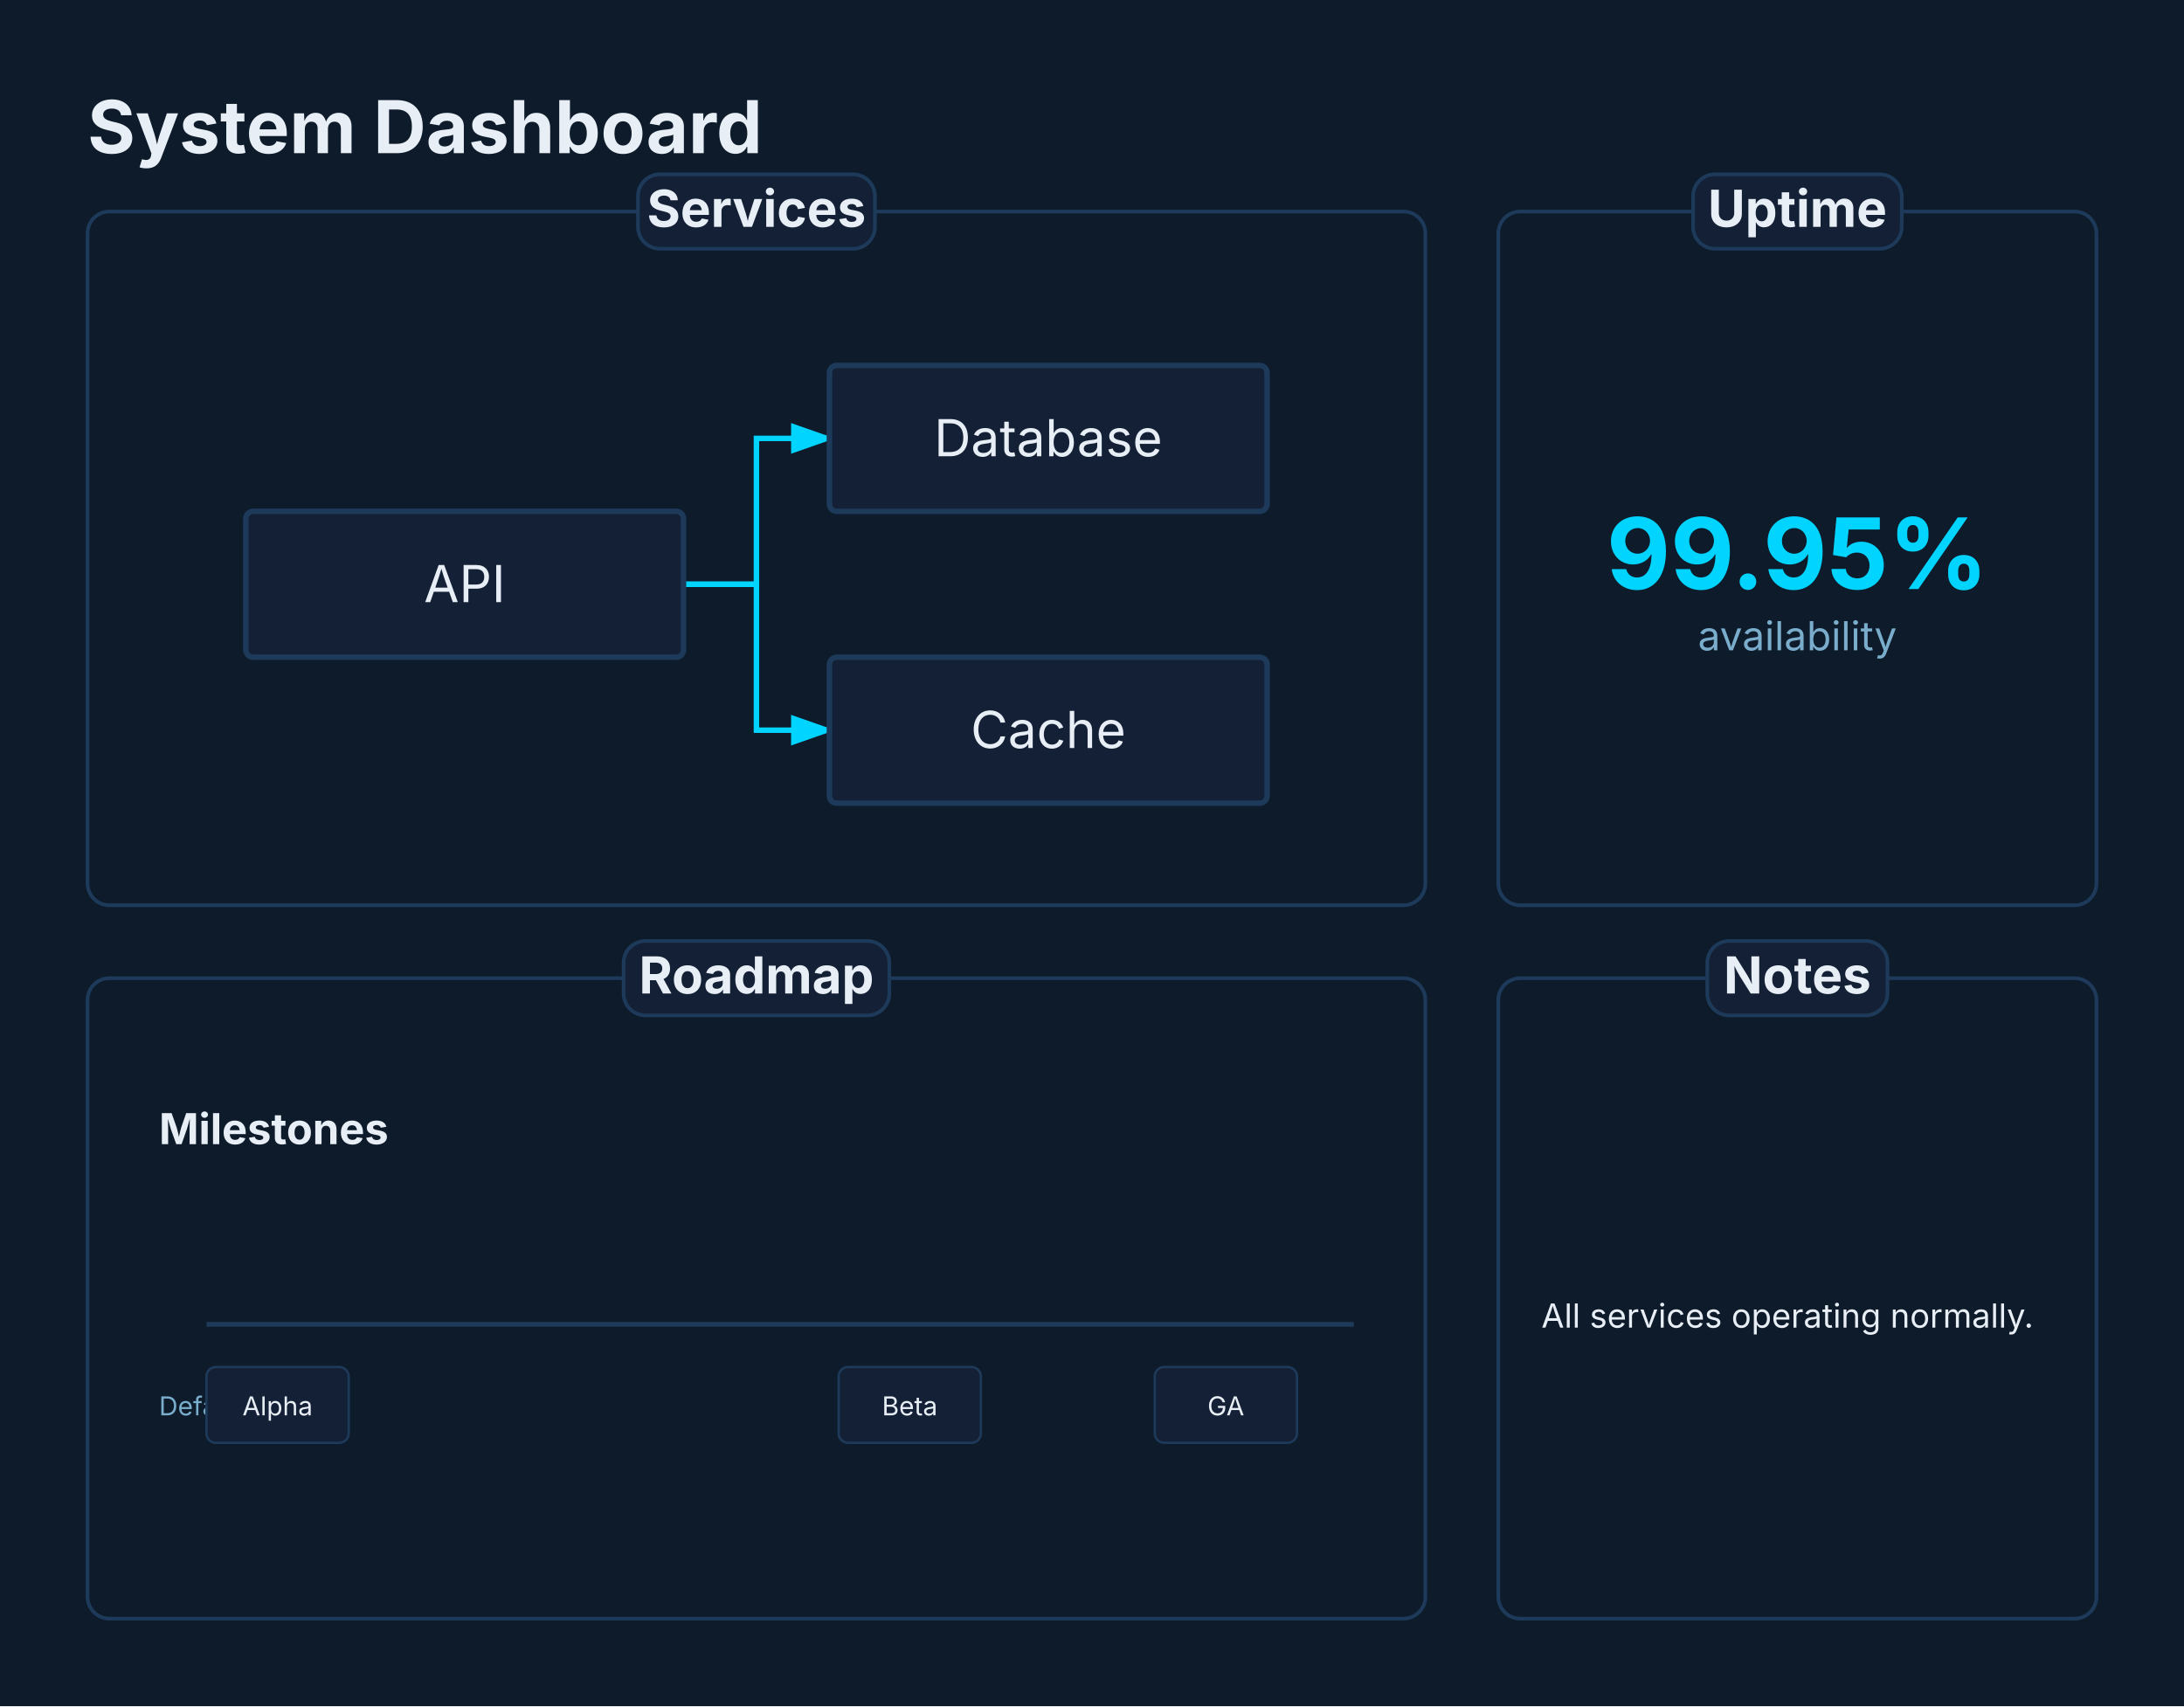
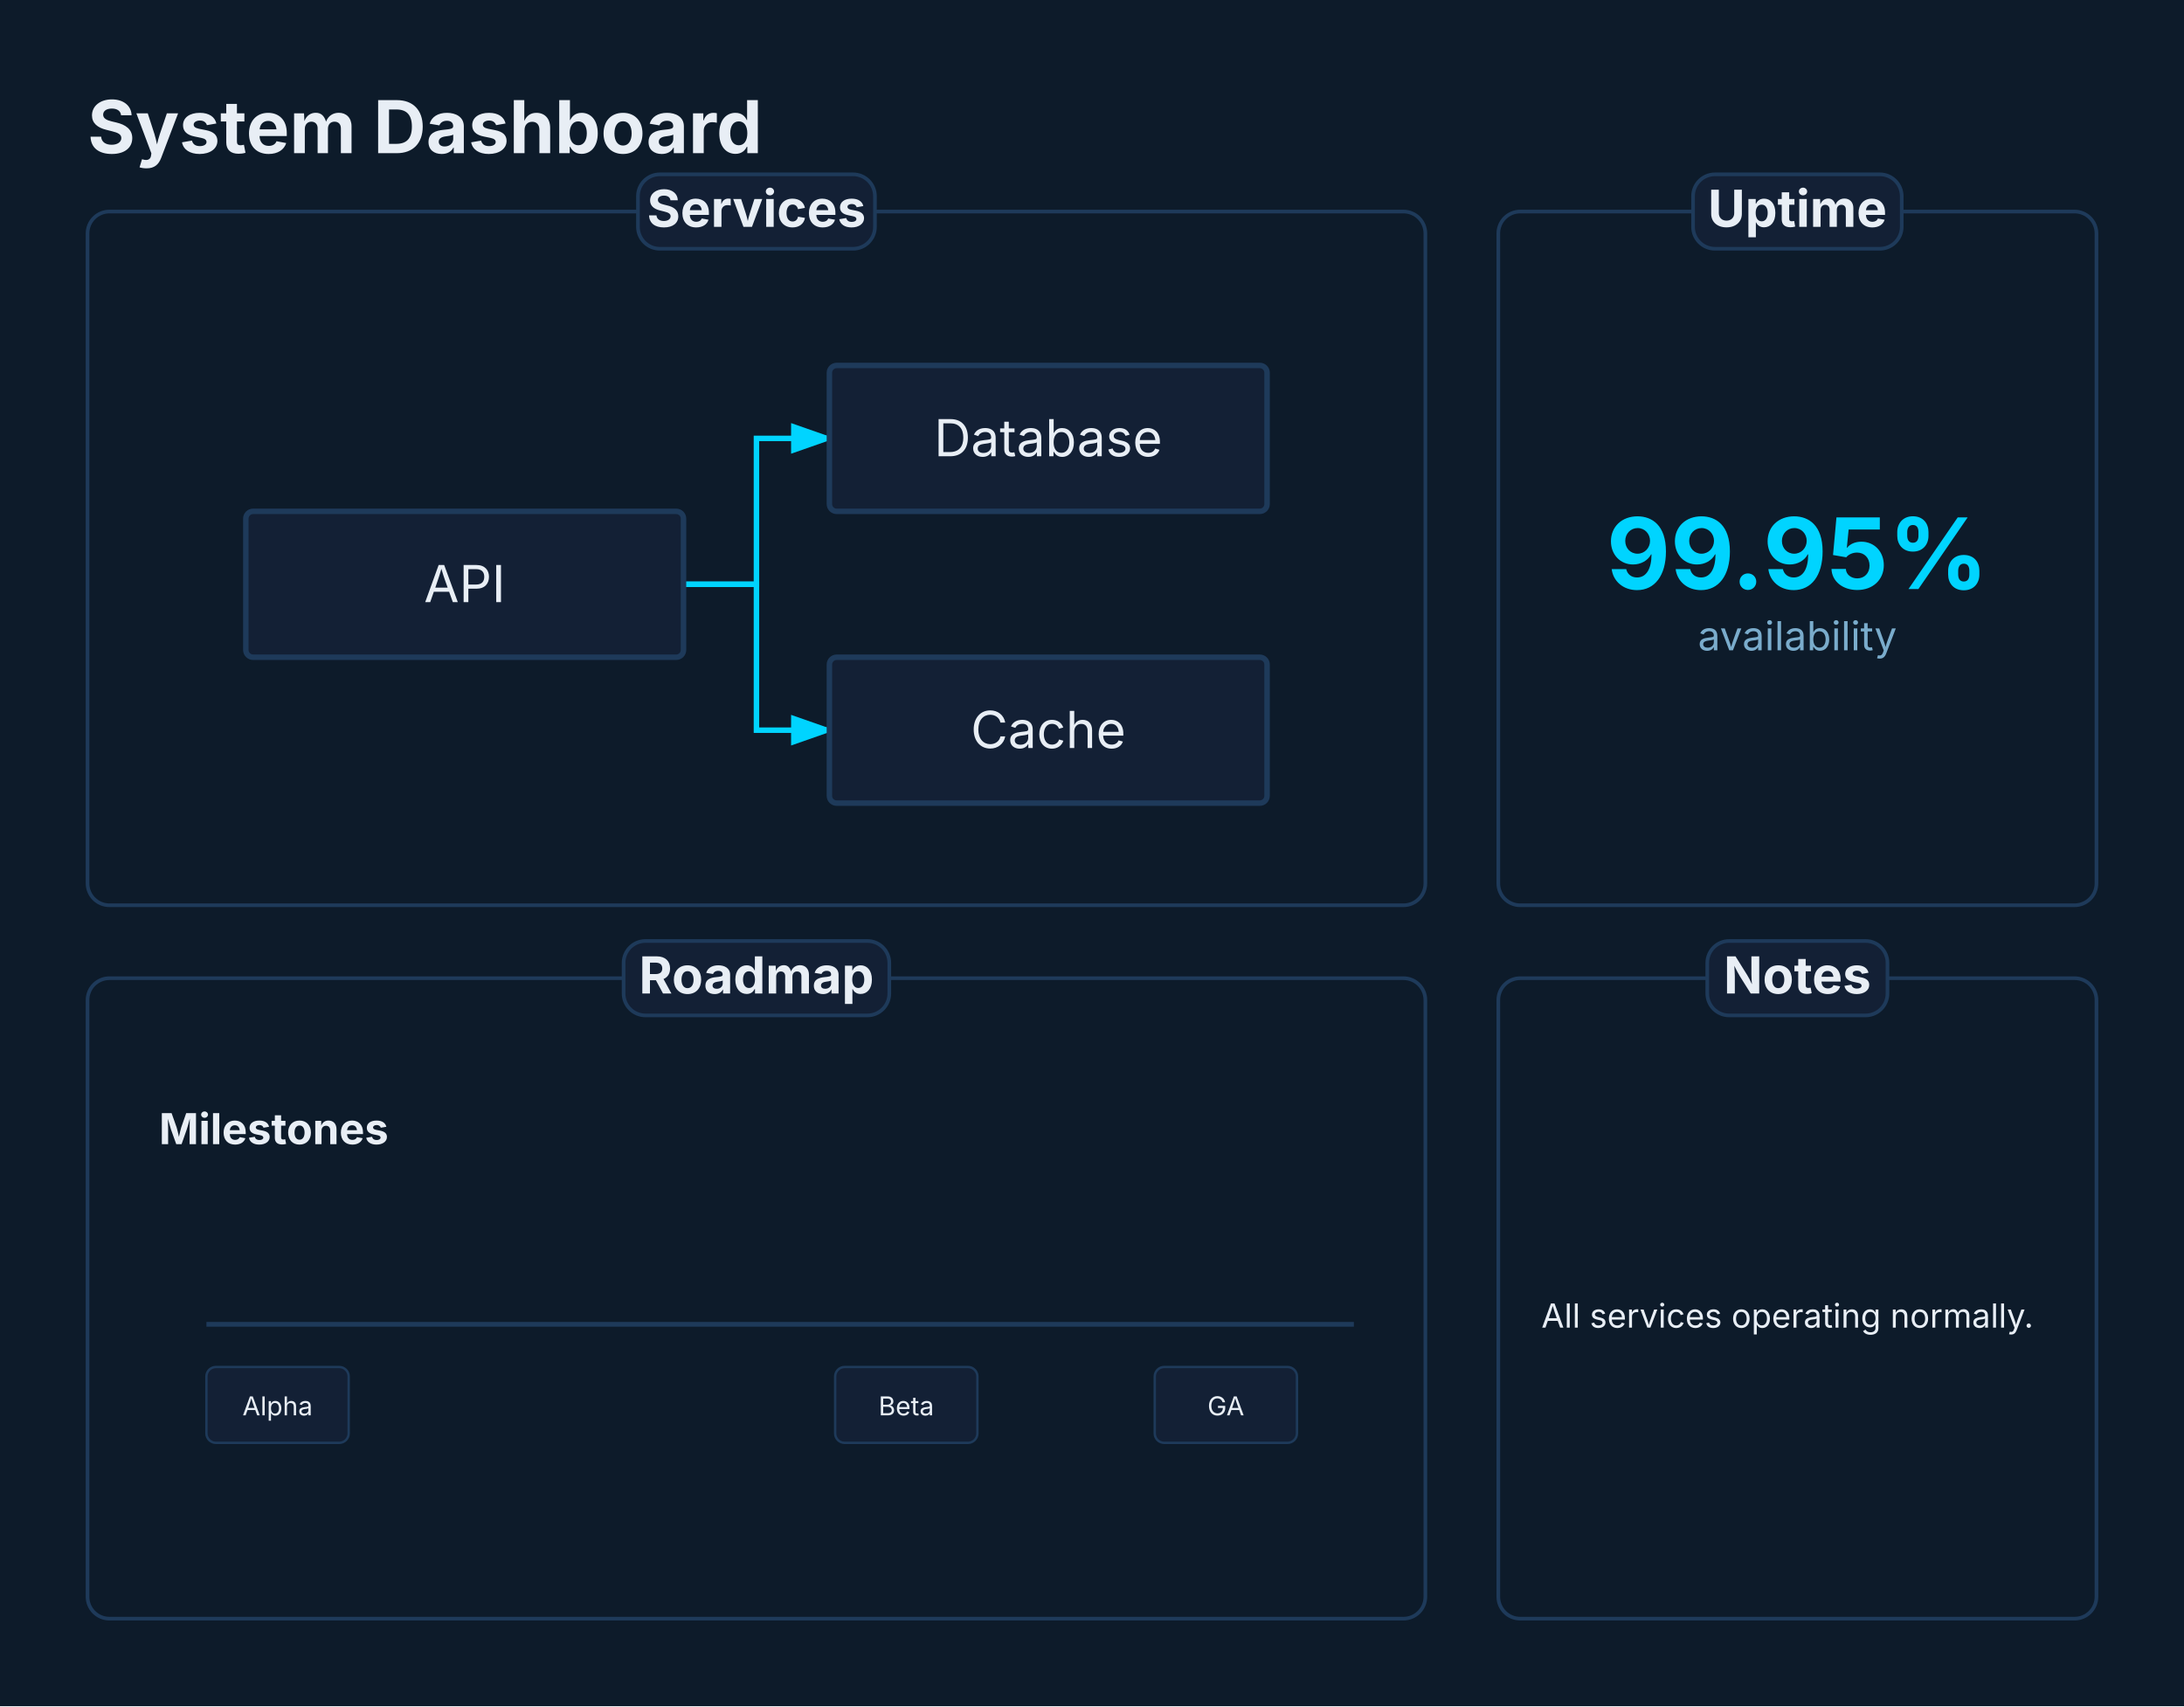
<svg xmlns="http://www.w3.org/2000/svg" viewBox="0 0 598.8 467.8" width="598.8" height="467.8">
  <defs>
    <marker id="triton-arrow" markerWidth="8" markerHeight="5.6" refX="7" refY="2.8" orient="auto">
      <polygon points="0 0, 8 2.8, 0 5.6" fill="#00D4FF" />
    </marker>
  </defs>
  <rect width="100%" height="100%" fill="#0D1B2A" />
  <text x="24" y="42" font-size="20" font-family="Inter, system-ui, -apple-system, sans-serif" fill="#E8EEF5" font-weight="bold">System Dashboard</text>
  <rect x="24" y="58" width="366.8" height="190.2" fill="#0D1B2A" stroke="#1E3A5A" stroke-width="1" rx="6" />
  <rect x="410.8" y="58" width="164" height="190.2" fill="#0D1B2A" stroke="#1E3A5A" stroke-width="1" rx="6" />
  <rect x="24" y="268.2" width="366.8" height="175.6" fill="#0D1B2A" stroke="#1E3A5A" stroke-width="1" rx="6" />
  <rect x="410.8" y="268.2" width="164" height="175.6" fill="#0D1B2A" stroke="#1E3A5A" stroke-width="1" rx="6" />
  <rect x="174.911" y="47.8" width="64.979" height="20.4" fill="#132035" stroke="#1E3A5A" stroke-width="1" rx="6" />
  <text x="207.4" y="62.2" font-size="14" font-family="Inter, system-ui, -apple-system, sans-serif" fill="#E8EEF5" text-anchor="middle" font-weight="bold">Services</text>
  <g transform="translate(43.4, 76.2) scale(1)">
    <path d="M 144 84 L 164 84 L 164 44 L 184 44" stroke="#00D4FF" stroke-width="1.5" fill="none" marker-end="url(#triton-arrow)" />
    <path d="M 144 84 L 164 84 L 164 124 L 184 124" stroke="#00D4FF" stroke-width="1.5" fill="none" marker-end="url(#triton-arrow)" />
    <g id="api">
      <rect x="24" y="64" width="120" height="40" fill="#132035" stroke="#1E3A5A" stroke-width="1.5" rx="2" />
      <text x="84" y="88.9" font-size="14" font-family="Inter, system-ui, -apple-system, sans-serif" fill="#E8EEF5" text-anchor="middle">API</text>
    </g>
    <g id="db">
      <rect x="184" y="24" width="120" height="40" fill="#132035" stroke="#1E3A5A" stroke-width="1.5" rx="2" />
      <text x="244" y="48.9" font-size="14" font-family="Inter, system-ui, -apple-system, sans-serif" fill="#E8EEF5" text-anchor="middle">Database</text>
    </g>
    <g id="cache">
      <rect x="184" y="104" width="120" height="40" fill="#132035" stroke="#1E3A5A" stroke-width="1.5" rx="2" />
      <text x="244" y="128.9" font-size="14" font-family="Inter, system-ui, -apple-system, sans-serif" fill="#E8EEF5" text-anchor="middle">Cache</text>
    </g>
  </g>
  <rect x="464.194" y="47.8" width="57.213" height="20.4" fill="#132035" stroke="#1E3A5A" stroke-width="1" rx="6" />
  <text x="492.8" y="62.2" font-size="14" font-family="Inter, system-ui, -apple-system, sans-serif" fill="#E8EEF5" text-anchor="middle" font-weight="bold">Uptime</text>
  <g transform="translate(452.3, 127.9) scale(1)">
    <text x="40.5" y="33.6" font-size="27" font-family="Inter, system-ui, -apple-system, sans-serif" fill="#00D4FF" text-anchor="middle" font-weight="bold">99.95%</text>
    <text x="40.5" y="50.4" font-size="11" font-family="Inter, system-ui, -apple-system, sans-serif" fill="#7AACCC" text-anchor="middle">availability</text>
  </g>
  <rect x="170.974" y="258" width="72.852" height="20.4" fill="#132035" stroke="#1E3A5A" stroke-width="1" rx="6" />
  <text x="207.4" y="272.4" font-size="14" font-family="Inter, system-ui, -apple-system, sans-serif" fill="#E8EEF5" text-anchor="middle" font-weight="bold">Roadmap</text>
  <g transform="translate(28, 286.4) scale(0.65)">
    <text x="24" y="42" font-size="18" font-family="Inter, system-ui, -apple-system, sans-serif" fill="#E8EEF5" font-weight="bold">Milestones</text>
    <path d="M 44 118 L 528 118" stroke="#1E3A5A" stroke-width="2" fill="none" />
-     <text x="24" y="156.4" font-size="11" font-family="Inter, system-ui, -apple-system, sans-serif" fill="#7AACCC">Default</text>
    <rect x="44" y="136" width="60" height="32" fill="#132035" stroke="#1E3A5A" stroke-width="1" rx="4" />
    <text x="74" y="156.4" font-size="11" font-family="Inter, system-ui, -apple-system, sans-serif" fill="#E8EEF5" text-anchor="middle">Alpha</text>
-     <rect x="310.667" y="136" width="60" height="32" fill="#132035" stroke="#1E3A5A" stroke-width="1" rx="4" />
-     <text x="340.667" y="156.4" font-size="11" font-family="Inter, system-ui, -apple-system, sans-serif" fill="#E8EEF5" text-anchor="middle">Beta</text>
+     <rect x="309.201" y="136" width="60" height="32" fill="#132035" stroke="#1E3A5A" stroke-width="1" rx="4" />
+     <text x="339.201" y="156.4" font-size="11" font-family="Inter, system-ui, -apple-system, sans-serif" fill="#E8EEF5" text-anchor="middle">Beta</text>
    <rect x="444" y="136" width="60" height="32" fill="#132035" stroke="#1E3A5A" stroke-width="1" rx="4" />
    <text x="474" y="156.4" font-size="11" font-family="Inter, system-ui, -apple-system, sans-serif" fill="#E8EEF5" text-anchor="middle">GA</text>
  </g>
  <rect x="468.097" y="258" width="49.407" height="20.4" fill="#132035" stroke="#1E3A5A" stroke-width="1" rx="6" />
  <text x="492.8" y="272.4" font-size="14" font-family="Inter, system-ui, -apple-system, sans-serif" fill="#E8EEF5" text-anchor="middle" font-weight="bold">Notes</text>
  <g transform="translate(414.8, 348.93) scale(0.65)">
    <text x="12" y="23.2" font-size="14" font-family="Inter, system-ui, -apple-system, sans-serif" fill="#E8EEF5">All services operating normally.</text>
  </g>
</svg>
